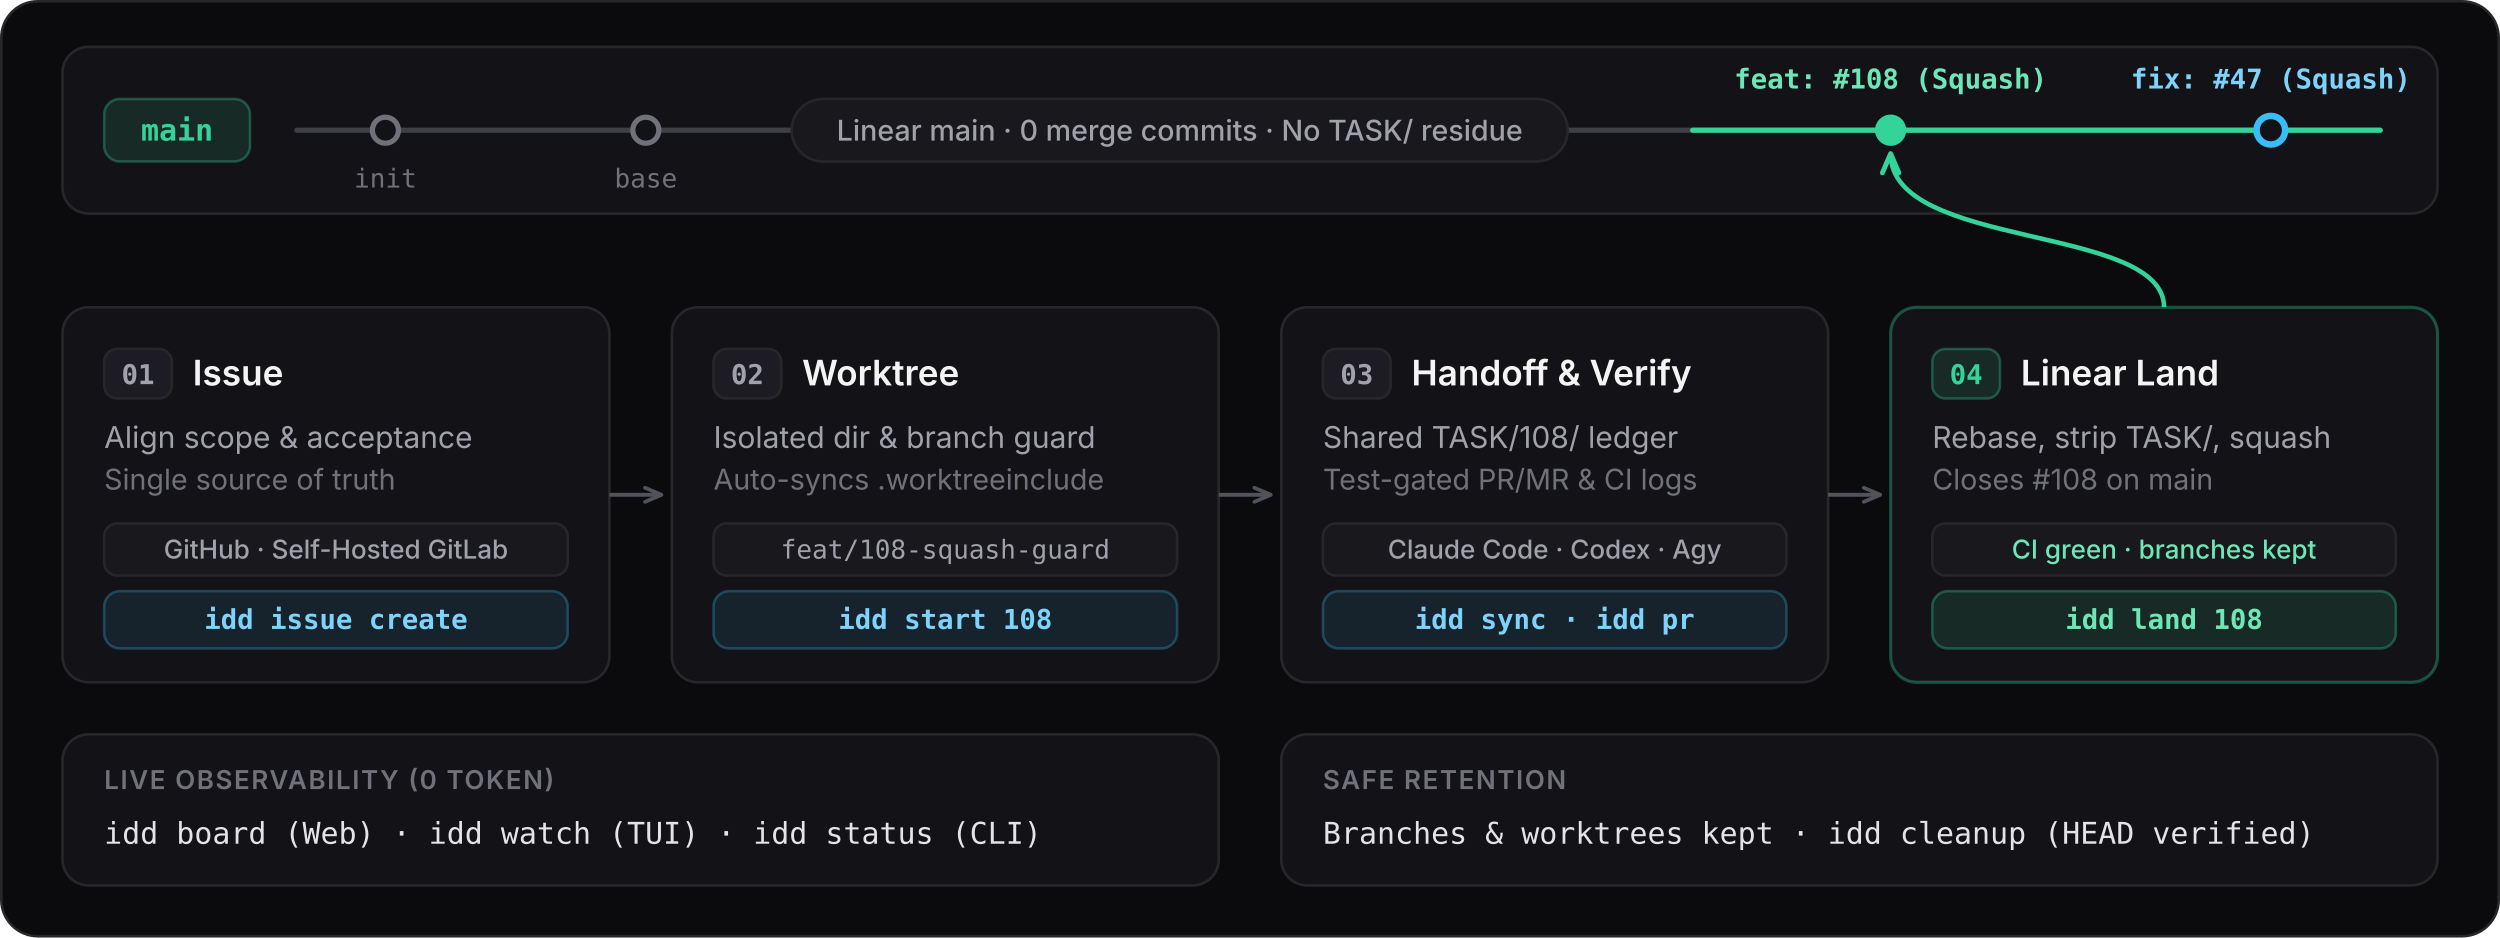
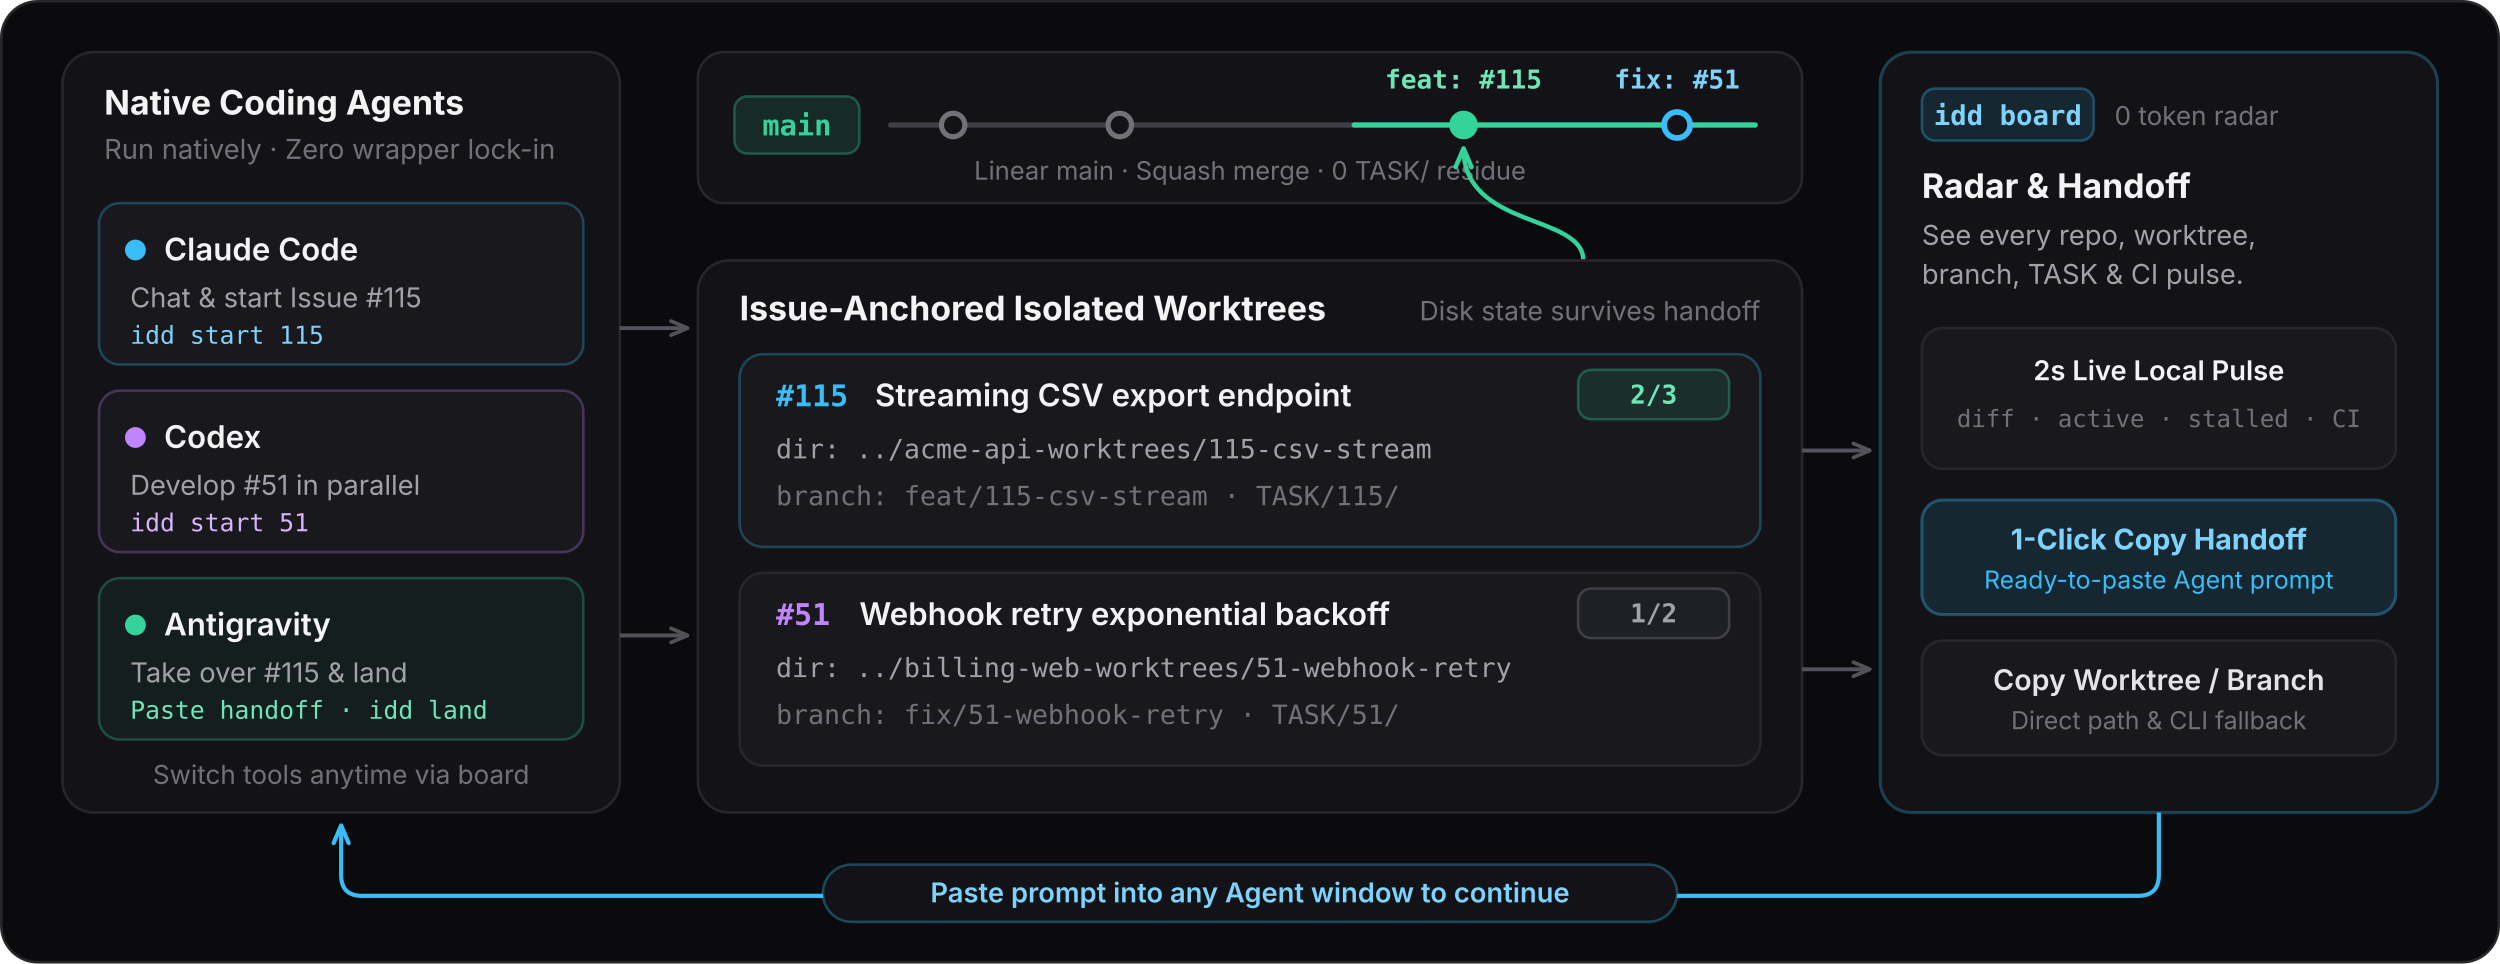
- <svg xmlns="http://www.w3.org/2000/svg" viewBox="0 0 960 360" width="100%" role="img" aria-label="IDD Linear Issue-Driven Workflow (Dark)">
+ <svg xmlns="http://www.w3.org/2000/svg" viewBox="0 0 960 370" width="100%" role="img" aria-label="IDD Parallel Native Agents and Handoff Architecture (Dark)">
  <defs>
-     <marker id="arrow-muted-d" viewBox="0 0 10 10" refX="8" refY="5" markerWidth="6" markerHeight="6" orient="auto">
+     <marker id="arr-muted-d" viewBox="0 0 10 10" refX="8" refY="5" markerWidth="6" markerHeight="6" orient="auto">
      <path d="M 1 2 L 8 5 L 1 8" fill="none" stroke="#52525b" stroke-width="1.6" stroke-linecap="round" stroke-linejoin="round" />
    </marker>
-     <marker id="arrow-green-d" viewBox="0 0 10 10" refX="8" refY="5" markerWidth="6" markerHeight="6" orient="auto">
-       <path d="M 1 2 L 8 5 L 1 8" fill="none" stroke="#34d399" stroke-width="1.8" stroke-linecap="round" stroke-linejoin="round" />
+     <marker id="arr-accent-d" viewBox="0 0 10 10" refX="8" refY="5" markerWidth="6" markerHeight="6" orient="auto">
+       <path d="M 1 2 L 8 5 L 1 8" fill="none" stroke="#38bdf8" stroke-width="1.7" stroke-linecap="round" stroke-linejoin="round" />
+     </marker>
+     <marker id="arr-green-d" viewBox="0 0 10 10" refX="8" refY="5" markerWidth="6" markerHeight="6" orient="auto">
+       <path d="M 1 2 L 8 5 L 1 8" fill="none" stroke="#34d399" stroke-width="1.7" stroke-linecap="round" stroke-linejoin="round" />
    </marker>
  </defs>
  <style>
    .sans { font-family: -apple-system, BlinkMacSystemFont, "SF Pro Text", "Inter", "Segoe UI", Helvetica, Arial, sans-serif; }
    .mono { font-family: "SF Mono", ui-monospace, SFMono-Regular, Menlo, Monaco, Consolas, monospace; }
  </style>
-   <rect x="0.5" y="0.5" width="959" height="359" rx="14" fill="#0b0b0e" stroke="#27272a" stroke-width="1" />
-   <rect x="24" y="18" width="912" height="64" rx="10" fill="#131317" stroke="#27272a" stroke-width="1" />
-   <rect x="40" y="38" width="56" height="24" rx="6" fill="rgba(52,211,153,0.12)" stroke="rgba(52,211,153,0.32)" stroke-width="1" />
-   <text x="68" y="54" text-anchor="middle" fill="#34d399" font-size="11.5" font-weight="600" class="mono">main</text>
-   <line x1="114" y1="50" x2="914" y2="50" stroke="#3f3f46" stroke-width="2" stroke-linecap="round" />
-   <line x1="650" y1="50" x2="914" y2="50" stroke="#34d399" stroke-width="2" stroke-linecap="round" />
-   <circle cx="148" cy="50" r="5" fill="#131317" stroke="#71717a" stroke-width="2" />
-   <text x="148" y="72" text-anchor="middle" fill="#71717a" font-size="10" class="mono">init</text>
-   <circle cx="248" cy="50" r="5" fill="#131317" stroke="#71717a" stroke-width="2" />
-   <text x="248" y="72" text-anchor="middle" fill="#71717a" font-size="10" class="mono">base</text>
-   <rect x="304" y="38" width="298" height="24" rx="12" fill="#18181d" stroke="#27272a" stroke-width="1" />
-   <text x="453" y="54" text-anchor="middle" fill="#a1a1aa" font-size="11" font-weight="500" class="sans">Linear main · 0 merge commits · No TASK/ residue</text>
-   <circle cx="726" cy="50" r="6" fill="#34d399" />
-   <text x="726" y="34" text-anchor="middle" fill="#6ee7b7" font-size="10.5" font-weight="600" class="mono">feat: #108 (Squash)</text>
-   <circle cx="872" cy="50" r="5.5" fill="#131317" stroke="#38bdf8" stroke-width="2.5" />
-   <text x="872" y="34" text-anchor="middle" fill="#7dd3fc" font-size="10.5" font-weight="600" class="mono">fix: #47 (Squash)</text>
-   <path d="M 831 118 C 831 86, 726 96, 726 59" fill="none" stroke="#34d399" stroke-width="1.75" marker-end="url(#arrow-green-d)" />
-   <rect x="24" y="118" width="210" height="144" rx="10" fill="#131317" stroke="#27272a" stroke-width="1" />
-   <rect x="40" y="134" width="26" height="19" rx="5" fill="#1c1c22" stroke="#27272a" stroke-width="1" />
-   <text x="53" y="147.5" text-anchor="middle" fill="#a1a1aa" font-size="10.5" font-weight="600" class="mono">01</text>
-   <text x="74" y="148" fill="#f4f4f5" font-size="13.5" font-weight="600" class="sans">Issue</text>
-   <text x="40" y="172" fill="#a1a1aa" font-size="11.5" class="sans">Align scope &amp; acceptance</text>
-   <text x="40" y="188" fill="#71717a" font-size="11" class="sans">Single source of truth</text>
-   <rect x="40" y="201" width="178" height="20" rx="5" fill="#18181d" stroke="#27272a" stroke-width="1" />
-   <text x="129" y="214.5" text-anchor="middle" fill="#a1a1aa" font-size="10" font-weight="500" class="sans">GitHub · Self-Hosted GitLab</text>
-   <rect x="40" y="227" width="178" height="22" rx="6" fill="rgba(56,189,248,0.10)" stroke="rgba(56,189,248,0.28)" stroke-width="1" />
-   <text x="129" y="241.5" text-anchor="middle" fill="#7dd3fc" font-size="10.5" font-weight="600" class="mono">idd issue create</text>
-   <line x1="234" y1="190" x2="254" y2="190" stroke="#52525b" stroke-width="1.5" marker-end="url(#arrow-muted-d)" />
-   <rect x="258" y="118" width="210" height="144" rx="10" fill="#131317" stroke="#27272a" stroke-width="1" />
-   <rect x="274" y="134" width="26" height="19" rx="5" fill="#1c1c22" stroke="#27272a" stroke-width="1" />
-   <text x="287" y="147.5" text-anchor="middle" fill="#a1a1aa" font-size="10.5" font-weight="600" class="mono">02</text>
-   <text x="308" y="148" fill="#f4f4f5" font-size="13.5" font-weight="600" class="sans">Worktree</text>
-   <text x="274" y="172" fill="#a1a1aa" font-size="11.5" class="sans">Isolated dir &amp; branch guard</text>
-   <text x="274" y="188" fill="#71717a" font-size="11" class="sans">Auto-syncs .worktreeinclude</text>
-   <rect x="274" y="201" width="178" height="20" rx="5" fill="#18181d" stroke="#27272a" stroke-width="1" />
-   <text x="363" y="214.5" text-anchor="middle" fill="#a1a1aa" font-size="10" class="mono">feat/108-squash-guard</text>
-   <rect x="274" y="227" width="178" height="22" rx="6" fill="rgba(56,189,248,0.10)" stroke="rgba(56,189,248,0.28)" stroke-width="1" />
-   <text x="363" y="241.5" text-anchor="middle" fill="#7dd3fc" font-size="10.5" font-weight="600" class="mono">idd start 108</text>
-   <line x1="468" y1="190" x2="488" y2="190" stroke="#52525b" stroke-width="1.5" marker-end="url(#arrow-muted-d)" />
-   <rect x="492" y="118" width="210" height="144" rx="10" fill="#131317" stroke="#27272a" stroke-width="1" />
-   <rect x="508" y="134" width="26" height="19" rx="5" fill="#1c1c22" stroke="#27272a" stroke-width="1" />
-   <text x="521" y="147.5" text-anchor="middle" fill="#a1a1aa" font-size="10.5" font-weight="600" class="mono">03</text>
-   <text x="542" y="148" fill="#f4f4f5" font-size="13.5" font-weight="600" class="sans">Handoff &amp; Verify</text>
-   <text x="508" y="172" fill="#a1a1aa" font-size="11.5" class="sans">Shared TASK/108/ ledger</text>
-   <text x="508" y="188" fill="#71717a" font-size="11" class="sans">Test-gated PR/MR &amp; CI logs</text>
-   <rect x="508" y="201" width="178" height="20" rx="5" fill="#18181d" stroke="#27272a" stroke-width="1" />
-   <text x="597" y="214.5" text-anchor="middle" fill="#a1a1aa" font-size="10" font-weight="500" class="sans">Claude Code · Codex · Agy</text>
-   <rect x="508" y="227" width="178" height="22" rx="6" fill="rgba(56,189,248,0.10)" stroke="rgba(56,189,248,0.28)" stroke-width="1" />
-   <text x="597" y="241.5" text-anchor="middle" fill="#7dd3fc" font-size="10.5" font-weight="600" class="mono">idd sync · idd pr</text>
-   <line x1="702" y1="190" x2="722" y2="190" stroke="#52525b" stroke-width="1.5" marker-end="url(#arrow-muted-d)" />
-   <rect x="726" y="118" width="210" height="144" rx="10" fill="#131317" stroke="rgba(52,211,153,0.34)" stroke-width="1.2" />
-   <rect x="742" y="134" width="26" height="19" rx="5" fill="rgba(52,211,153,0.12)" stroke="rgba(52,211,153,0.32)" stroke-width="1" />
-   <text x="755" y="147.5" text-anchor="middle" fill="#34d399" font-size="10.5" font-weight="600" class="mono">04</text>
-   <text x="776" y="148" fill="#f4f4f5" font-size="13.5" font-weight="600" class="sans">Linear Land</text>
-   <text x="742" y="172" fill="#a1a1aa" font-size="11.5" class="sans">Rebase, strip TASK/, squash</text>
-   <text x="742" y="188" fill="#71717a" font-size="11" class="sans">Closes #108 on main</text>
-   <rect x="742" y="201" width="178" height="20" rx="5" fill="#18181d" stroke="#27272a" stroke-width="1" />
-   <text x="831" y="214.5" text-anchor="middle" fill="#6ee7b7" font-size="10" font-weight="500" class="sans">CI green · branches kept</text>
-   <rect x="742" y="227" width="178" height="22" rx="6" fill="rgba(52,211,153,0.12)" stroke="rgba(52,211,153,0.32)" stroke-width="1" />
-   <text x="831" y="241.5" text-anchor="middle" fill="#6ee7b7" font-size="10.5" font-weight="600" class="mono">idd land 108</text>
-   <rect x="24" y="282" width="444" height="58" rx="10" fill="#131317" stroke="#27272a" stroke-width="1" />
-   <text x="40" y="303" fill="#71717a" font-size="10" font-weight="600" letter-spacing="0.06em" class="sans">LIVE OBSERVABILITY (0 TOKEN)</text>
-   <text x="40" y="324" fill="#e4e4e7" font-size="11.5" font-weight="500" class="mono">idd board (Web) · idd watch (TUI) · idd status (CLI)</text>
-   <rect x="492" y="282" width="444" height="58" rx="10" fill="#131317" stroke="#27272a" stroke-width="1" />
-   <text x="508" y="303" fill="#71717a" font-size="10" font-weight="600" letter-spacing="0.06em" class="sans">SAFE RETENTION</text>
-   <text x="508" y="324" fill="#e4e4e7" font-size="11.5" font-weight="500" class="mono">Branches &amp; worktrees kept · idd cleanup (HEAD verified)</text>
+   <rect x="0.5" y="0.5" width="959" height="369" rx="14" fill="#0b0b0e" stroke="#27272a" stroke-width="1" />
+   <rect x="24" y="20" width="214" height="292" rx="12" fill="#131317" stroke="#27272a" stroke-width="1" />
+   <text x="40" y="44" fill="#f4f4f5" font-size="13" font-weight="650" class="sans">Native Coding Agents</text>
+   <text x="40" y="61" fill="#71717a" font-size="10.5" class="sans">Run natively · Zero wrapper lock-in</text>
+   <rect x="38" y="78" width="186" height="62" rx="8" fill="#18181d" stroke="rgba(56,189,248,0.28)" stroke-width="1" />
+   <circle cx="52" cy="96" r="4" fill="#38bdf8" />
+   <text x="63" y="100" fill="#f4f4f5" font-size="12" font-weight="600" class="sans">Claude Code</text>
+   <text x="50" y="118" fill="#a1a1aa" font-size="10.5" class="sans">Chat &amp; start Issue #115</text>
+   <text x="50" y="132" fill="#7dd3fc" font-size="9.5" class="mono">idd start 115</text>
+   <rect x="38" y="150" width="186" height="62" rx="8" fill="#18181d" stroke="rgba(192,132,252,0.28)" stroke-width="1" />
+   <circle cx="52" cy="168" r="4" fill="#c084fc" />
+   <text x="63" y="172" fill="#f4f4f5" font-size="12" font-weight="600" class="sans">Codex</text>
+   <text x="50" y="190" fill="#a1a1aa" font-size="10.5" class="sans">Develop #51 in parallel</text>
+   <text x="50" y="204" fill="#d8b4fe" font-size="9.5" class="mono">idd start 51</text>
+   <rect x="38" y="222" width="186" height="62" rx="8" fill="rgba(52,211,153,0.06)" stroke="rgba(52,211,153,0.28)" stroke-width="1" />
+   <circle cx="52" cy="240" r="4" fill="#34d399" />
+   <text x="63" y="244" fill="#f4f4f5" font-size="12" font-weight="600" class="sans">Antigravity</text>
+   <text x="50" y="262" fill="#a1a1aa" font-size="10.5" class="sans">Take over #115 &amp; land</text>
+   <text x="50" y="276" fill="#6ee7b7" font-size="9.5" class="mono">Paste handoff · idd land</text>
+   <text x="131" y="301" text-anchor="middle" fill="#71717a" font-size="10" class="sans">Switch tools anytime via board</text>
+   <line x1="238" y1="126" x2="264" y2="126" stroke="#52525b" stroke-width="1.5" marker-end="url(#arr-muted-d)" />
+   <line x1="238" y1="244" x2="264" y2="244" stroke="#52525b" stroke-width="1.5" marker-end="url(#arr-muted-d)" />
+   <rect x="268" y="20" width="424" height="58" rx="10" fill="#131317" stroke="#27272a" stroke-width="1" />
+   <rect x="282" y="37" width="48" height="22" rx="5" fill="rgba(52,211,153,0.12)" stroke="rgba(52,211,153,0.32)" stroke-width="1" />
+   <text x="306" y="52" text-anchor="middle" fill="#34d399" font-size="11" font-weight="600" class="mono">main</text>
+   <line x1="342" y1="48" x2="674" y2="48" stroke="#3f3f46" stroke-width="2" stroke-linecap="round" />
+   <line x1="520" y1="48" x2="674" y2="48" stroke="#34d399" stroke-width="2" stroke-linecap="round" />
+   <circle cx="366" cy="48" r="4.5" fill="#131317" stroke="#71717a" stroke-width="2" />
+   <circle cx="430" cy="48" r="4.5" fill="#131317" stroke="#71717a" stroke-width="2" />
+   <circle cx="562" cy="48" r="5.5" fill="#34d399" />
+   <text x="562" y="34" text-anchor="middle" fill="#6ee7b7" font-size="10" font-weight="600" class="mono">feat: #115</text>
+   <circle cx="644" cy="48" r="5" fill="#131317" stroke="#38bdf8" stroke-width="2.2" />
+   <text x="644" y="34" text-anchor="middle" fill="#7dd3fc" font-size="10" font-weight="600" class="mono">fix: #51</text>
+   <text x="480" y="69" text-anchor="middle" fill="#71717a" font-size="9.8" class="sans">Linear main · Squash merge · 0 TASK/ residue</text>
+   <path d="M 608 100 C 608 82, 562 88, 562 57" fill="none" stroke="#34d399" stroke-width="1.7" marker-end="url(#arr-green-d)" />
+   <rect x="268" y="100" width="424" height="212" rx="12" fill="#131317" stroke="#27272a" stroke-width="1" />
+   <text x="284" y="123" fill="#f4f4f5" font-size="13" font-weight="650" class="sans">Issue-Anchored Isolated Worktrees</text>
+   <text x="676" y="123" text-anchor="end" fill="#71717a" font-size="10.2" class="sans">Disk state survives handoff</text>
+   <rect x="284" y="136" width="392" height="74" rx="9" fill="#18181d" stroke="rgba(56,189,248,0.28)" stroke-width="1" />
+   <text x="298" y="156" fill="#38bdf8" font-size="11.5" font-weight="650" class="mono">#115</text>
+   <text x="336" y="156" fill="#f4f4f5" font-size="12" font-weight="600" class="sans">Streaming CSV export endpoint</text>
+   <rect x="606" y="142" width="58" height="19" rx="5" fill="rgba(52,211,153,0.12)" stroke="rgba(52,211,153,0.32)" stroke-width="1" />
+   <text x="635" y="155" text-anchor="middle" fill="#6ee7b7" font-size="10" font-weight="600" class="mono">2/3</text>
+   <text x="298" y="176" fill="#a1a1aa" font-size="10.2" class="mono">dir: ../acme-api-worktrees/115-csv-stream</text>
+   <text x="298" y="194" fill="#71717a" font-size="10.2" class="mono">branch: feat/115-csv-stream  ·  TASK/115/</text>
+   <rect x="284" y="220" width="392" height="74" rx="9" fill="#18181d" stroke="#27272a" stroke-width="1" />
+   <text x="298" y="240" fill="#c084fc" font-size="11.5" font-weight="650" class="mono">#51</text>
+   <text x="330" y="240" fill="#f4f4f5" font-size="12" font-weight="600" class="sans">Webhook retry exponential backoff</text>
+   <rect x="606" y="226" width="58" height="19" rx="5" fill="#1f1f26" stroke="#3f3f46" stroke-width="1" />
+   <text x="635" y="239" text-anchor="middle" fill="#a1a1aa" font-size="10" font-weight="600" class="mono">1/2</text>
+   <text x="298" y="260" fill="#a1a1aa" font-size="10.2" class="mono">dir: ../billing-web-worktrees/51-webhook-retry</text>
+   <text x="298" y="278" fill="#71717a" font-size="10.2" class="mono">branch: fix/51-webhook-retry  ·  TASK/51/</text>
+   <line x1="692" y1="173" x2="718" y2="173" stroke="#52525b" stroke-width="1.5" marker-end="url(#arr-muted-d)" />
+   <line x1="692" y1="257" x2="718" y2="257" stroke="#52525b" stroke-width="1.5" marker-end="url(#arr-muted-d)" />
+   <rect x="722" y="20" width="214" height="292" rx="12" fill="#131317" stroke="rgba(56,189,248,0.28)" stroke-width="1.2" />
+   <rect x="738" y="34" width="66" height="20" rx="5" fill="rgba(56,189,248,0.12)" stroke="rgba(56,189,248,0.32)" stroke-width="1" />
+   <text x="771" y="48" text-anchor="middle" fill="#7dd3fc" font-size="10.5" font-weight="650" class="mono">idd board</text>
+   <text x="812" y="48" fill="#71717a" font-size="10" class="sans">0 token radar</text>
+   <text x="738" y="76" fill="#f4f4f5" font-size="13" font-weight="650" class="sans">Radar &amp; Handoff</text>
+   <text x="738" y="94" fill="#a1a1aa" font-size="10.5" class="sans">See every repo, worktree,</text>
+   <text x="738" y="109" fill="#a1a1aa" font-size="10.5" class="sans">branch, TASK &amp; CI pulse.</text>
+   <rect x="738" y="126" width="182" height="54" rx="8" fill="#18181d" stroke="#27272a" stroke-width="1" />
+   <text x="829" y="146" text-anchor="middle" fill="#f4f4f5" font-size="10.5" font-weight="600" class="sans">2s Live Local Pulse</text>
+   <text x="829" y="164" text-anchor="middle" fill="#71717a" font-size="9.2" class="mono">diff · active · stalled · CI</text>
+   <rect x="738" y="192" width="182" height="44" rx="8" fill="rgba(56,189,248,0.12)" stroke="rgba(56,189,248,0.34)" stroke-width="1.2" />
+   <text x="829" y="211" text-anchor="middle" fill="#7dd3fc" font-size="11" font-weight="650" class="sans">1-Click Copy Handoff</text>
+   <text x="829" y="226" text-anchor="middle" fill="#38bdf8" font-size="9.5" class="sans">Ready-to-paste Agent prompt</text>
+   <rect x="738" y="246" width="182" height="44" rx="8" fill="#18181d" stroke="#27272a" stroke-width="1" />
+   <text x="829" y="265" text-anchor="middle" fill="#e4e4e7" font-size="11" font-weight="600" class="sans">Copy Worktree / Branch</text>
+   <text x="829" y="280" text-anchor="middle" fill="#71717a" font-size="9.5" class="sans">Direct path &amp; CLI fallback</text>
+   <path d="M 829 312 L 829 336 Q 829 344 821 344 L 139 344 Q 131 344 131 336 L 131 317" fill="none" stroke="#38bdf8" stroke-width="1.6" marker-end="url(#arr-accent-d)" />
+   <rect x="316" y="332" width="328" height="22" rx="11" fill="#131317" stroke="rgba(56,189,248,0.32)" stroke-width="1" />
+   <text x="480" y="346.5" text-anchor="middle" fill="#7dd3fc" font-size="10.5" font-weight="600" class="sans">Paste prompt into any Agent window to continue</text>
</svg>
